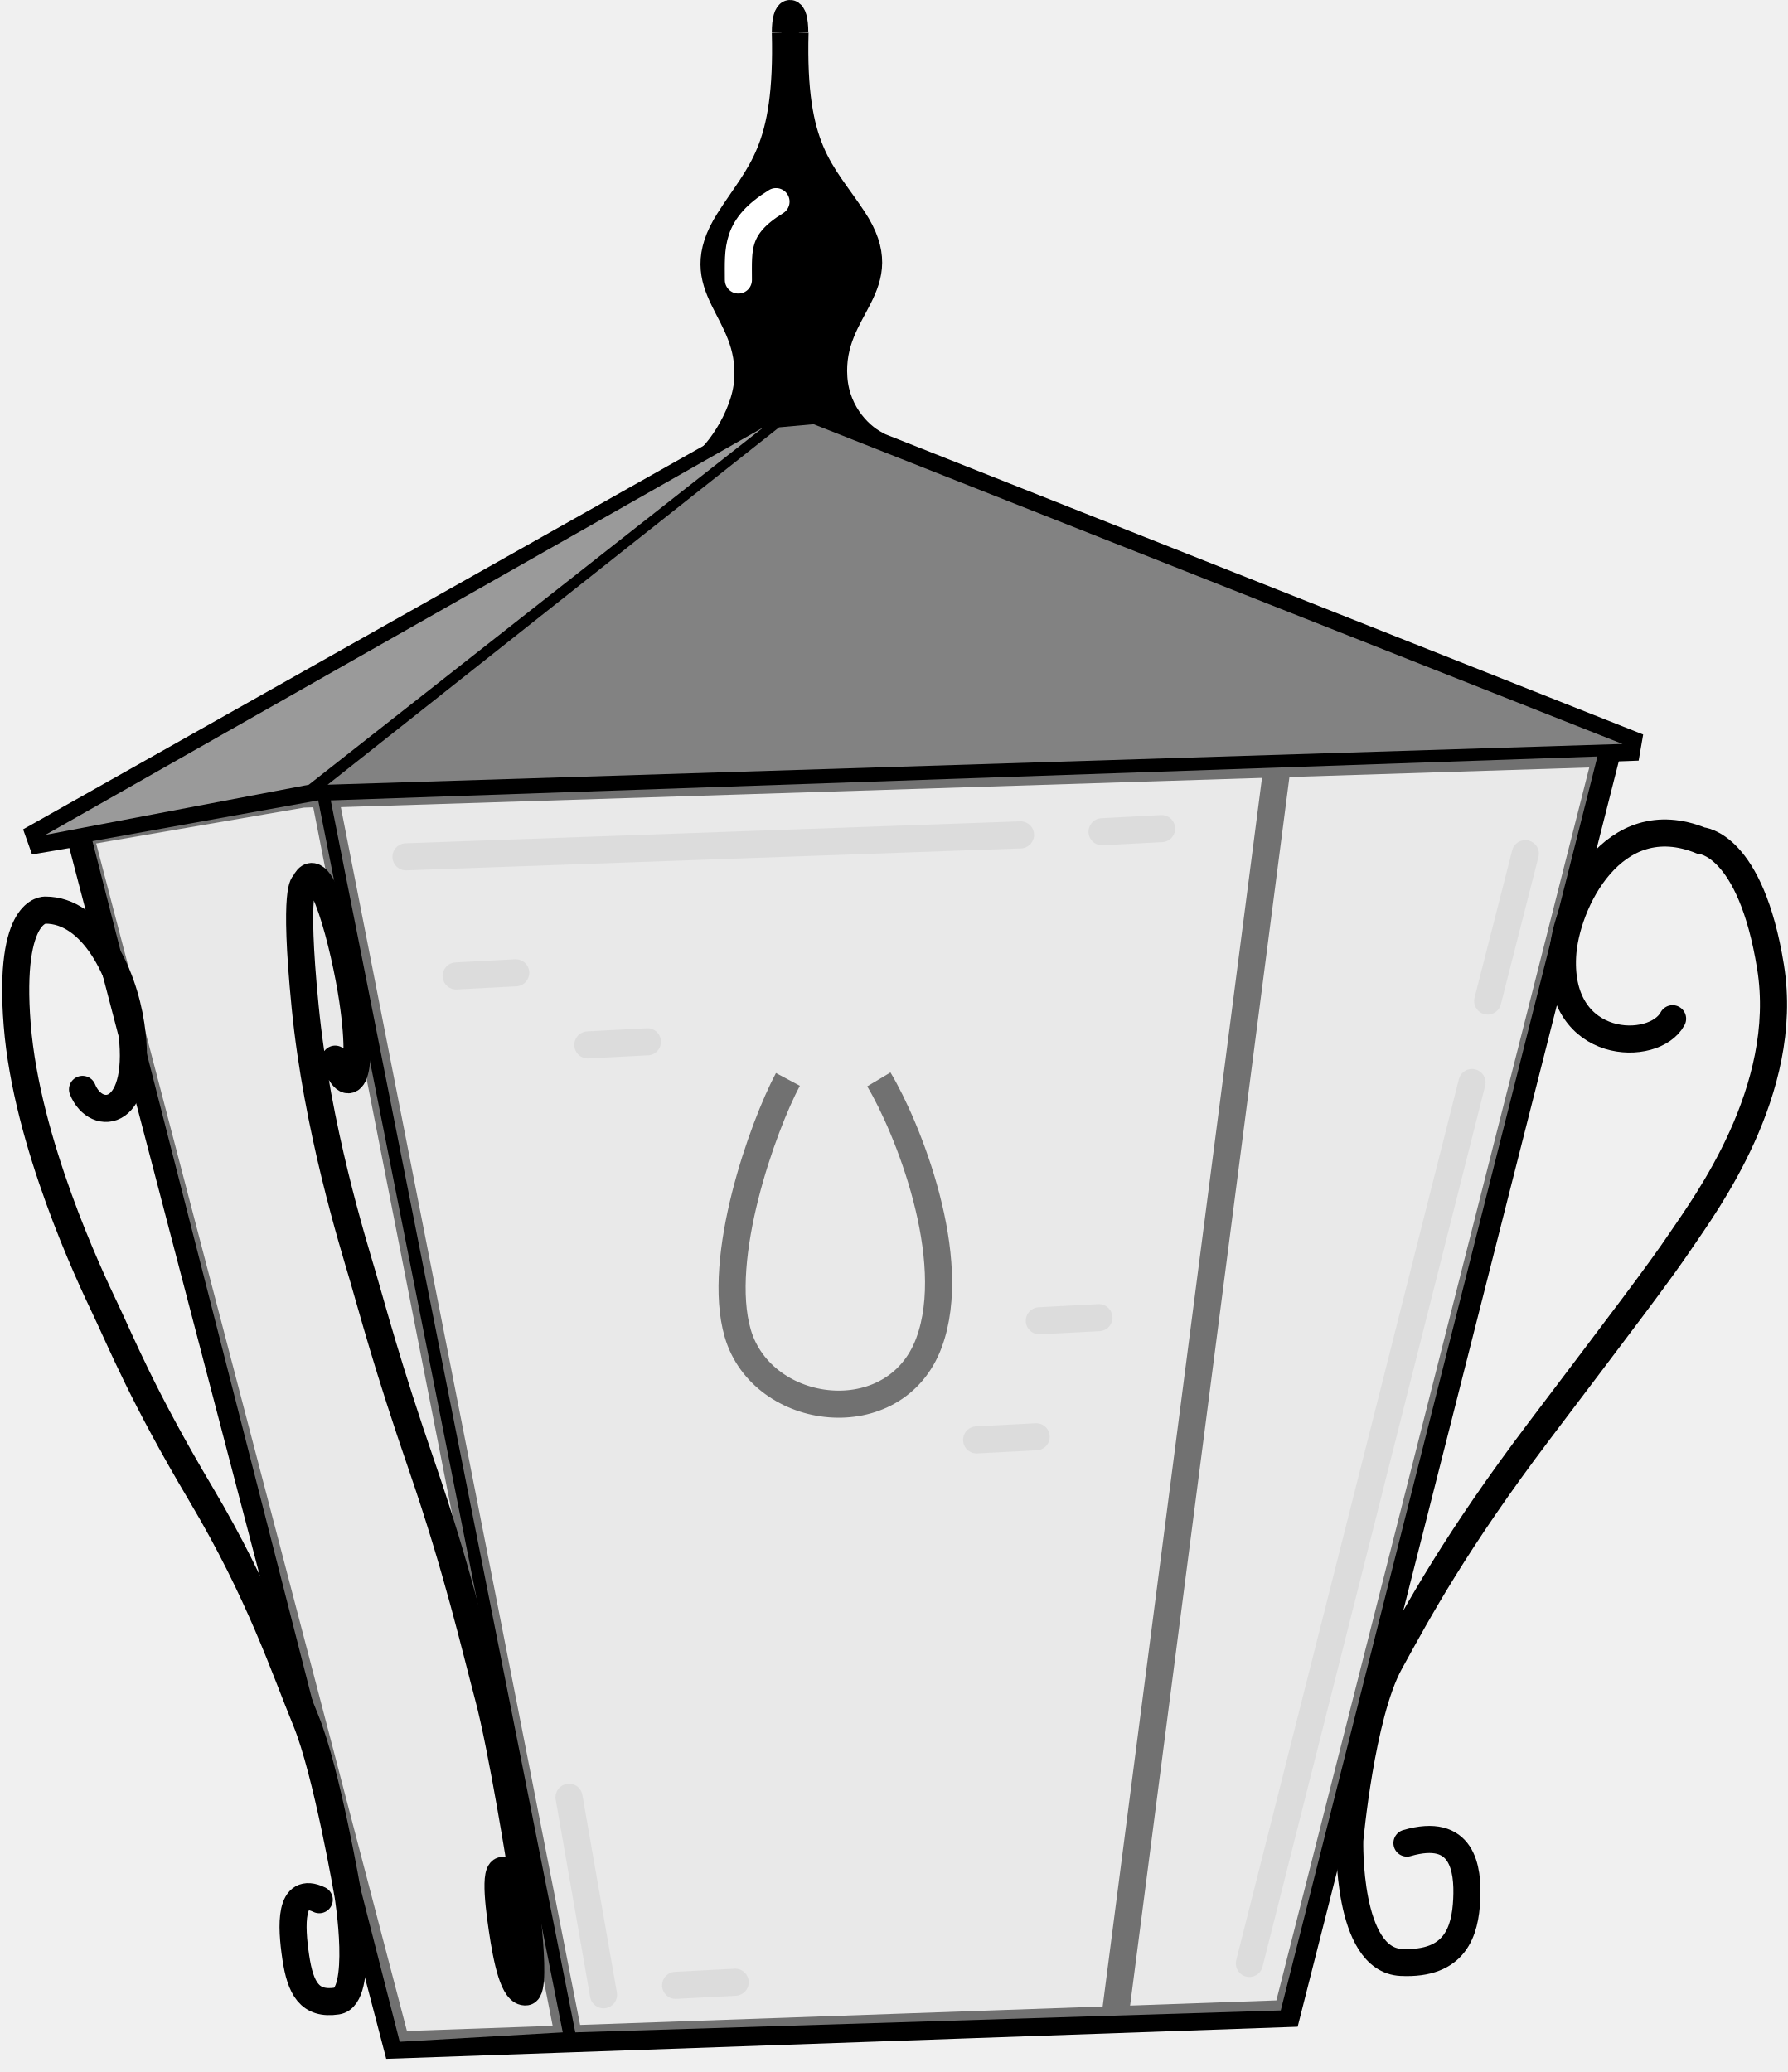
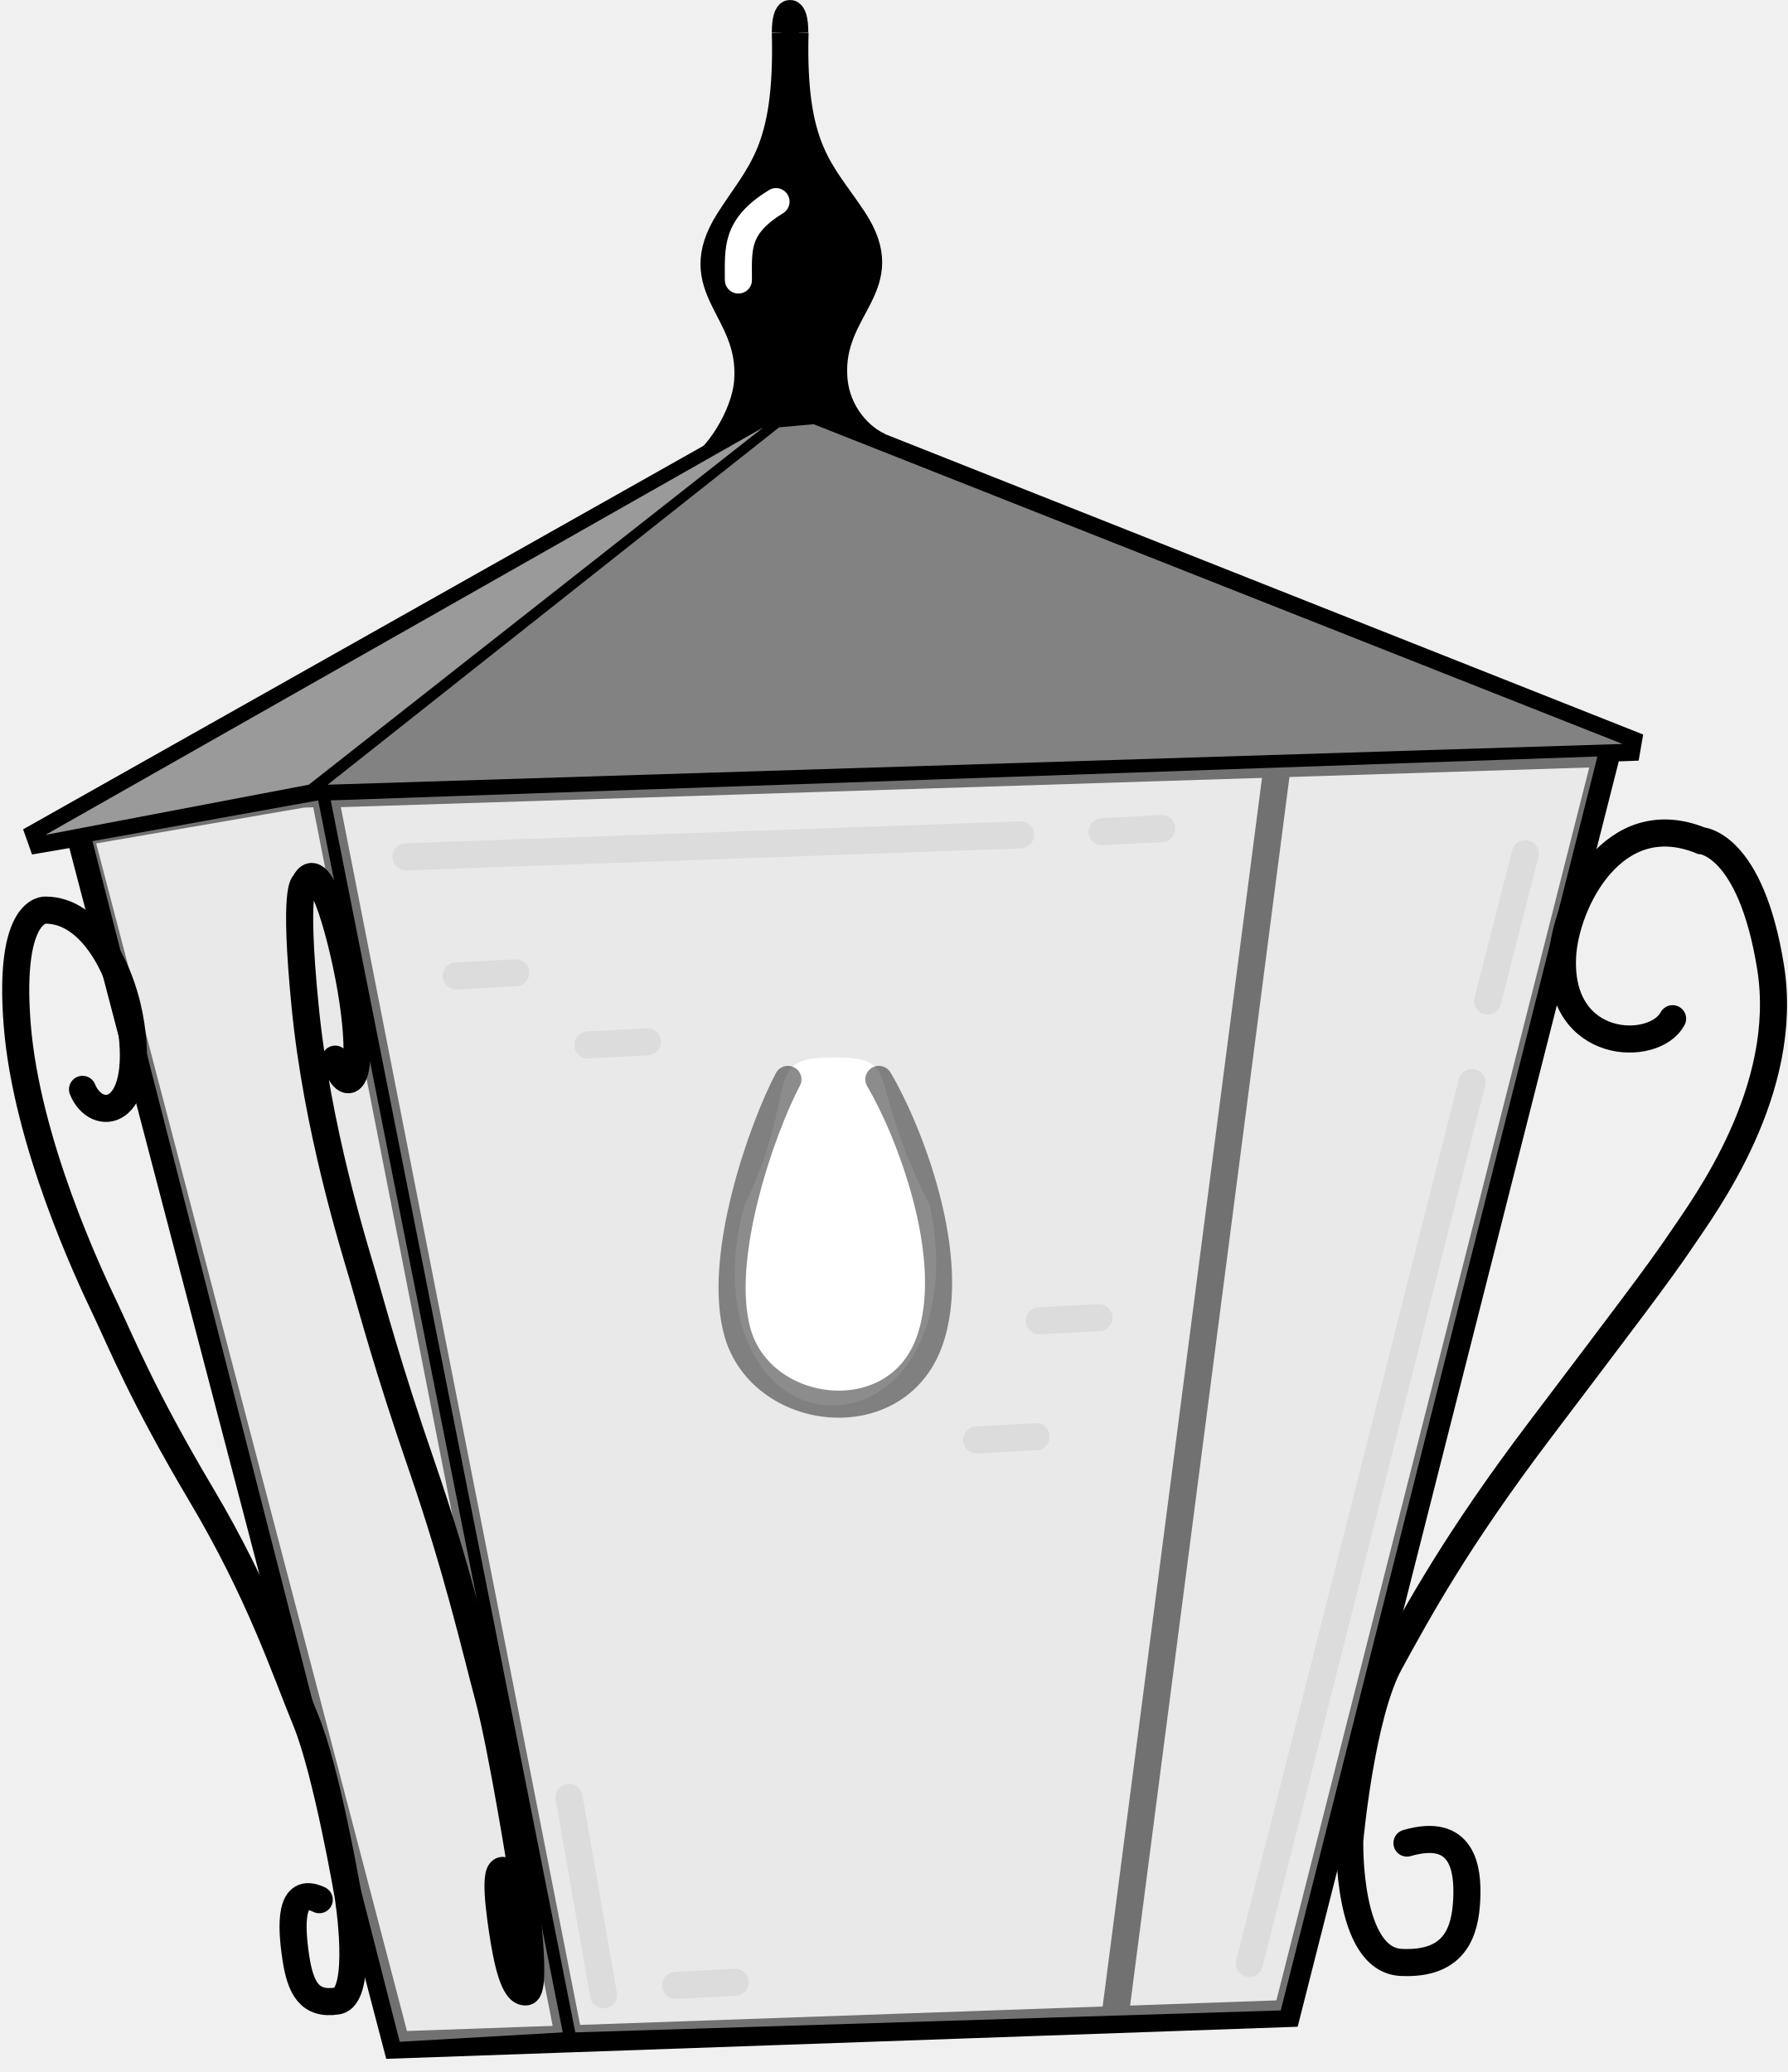
<svg xmlns="http://www.w3.org/2000/svg" width="132" height="153" viewBox="0 0 132 153" fill="none">
  <path d="M58.447 30.398L2.197 62.111L22.336 58.639M58.447 30.398L120.947 55.167L22.336 58.639M58.447 30.398L22.336 58.639" stroke="black" stroke-width="2" />
  <path d="M5.901 61.648L29.28 151L42.012 150.552M42.012 150.552L95.021 148.685L118.632 55.63L23.956 58.639L42.012 150.552Z" stroke="black" stroke-width="2" />
-   <path d="M58.172 79.704C56.32 83.176 52.848 92.898 54.468 98.454C56.284 104.68 66.095 105.881 68.588 99.148C70.903 92.898 66.968 83.176 64.885 79.704" stroke="black" stroke-width="2" />
  <path d="M82.29 149.148L94.327 56.324" stroke="black" stroke-width="2" />
-   <path d="M23.493 59.102L41.549 150.074L29.512 150.768L6.827 62.111L23.493 59.102Z" fill="#E2E2E2" fill-opacity="0.5" />
+   <path d="M23.493 59.102L41.549 150.074L29.512 150.769L6.827 62.111L23.493 59.102Z" fill="#E2E2E2" fill-opacity="0.5" />
  <path d="M117.938 55.861L94.558 148.454L42.475 150.074L24.419 59.102L117.938 55.861Z" fill="#E2E2E2" fill-opacity="0.5" />
-   <path d="M123.488 75.223C122.132 77.76 115.023 77.597 115.365 70.64C115.558 66.698 119.11 59.433 125.597 62.076C125.597 62.076 129.244 62.255 130.719 71.394C132.194 80.533 125.811 89.053 124.15 91.528C122.49 94.004 119.79 97.528 113.644 105.658C107.499 113.788 104.719 118.935 102.607 122.783C100.494 126.631 99.654 135.889 99.654 135.889C99.654 135.889 99.413 144.71 103.444 144.908C107.474 145.106 108.175 142.584 108.289 140.265C108.403 137.945 107.975 134.902 103.876 136.096" stroke="black" stroke-width="2" stroke-linecap="round" />
+   <path d="M68.632 88.963C70.484 97.296 66.826 103.778 61.456 103.778C56.087 103.778 52.66 97.065 54.975 88.963C59.142 80.398 56.087 78.083 61.456 78.083C66.826 78.083 63.771 79.472 68.632 88.963Z" fill="white" />
+   <path d="M58.172 79.704C56.32 83.176 52.848 92.898 54.468 98.454C56.284 104.68 66.095 105.881 68.588 99.148C70.903 92.898 66.968 83.176 64.885 79.704" stroke="black" stroke-opacity="0.45" stroke-width="2" stroke-linecap="round" />
+   <path d="M123.488 75.223C122.132 77.76 115.023 77.597 115.365 70.64C115.558 66.698 119.11 59.433 125.597 62.076C125.597 62.076 129.244 62.255 130.719 71.394C132.194 80.533 125.811 89.053 124.15 91.528C122.49 94.004 119.79 97.528 113.644 105.658C107.499 113.788 104.719 118.935 102.607 122.783C100.494 126.631 99.654 135.889 99.654 135.889C99.654 135.889 99.413 144.71 103.444 144.908C107.474 145.106 108.175 142.584 108.289 140.265C108.403 137.946 107.975 134.902 103.877 136.096" stroke="black" stroke-width="2" stroke-linecap="round" />
  <path d="M6.093 80.442C7.096 82.921 10.696 82.571 9.666 75.682C9.082 71.778 6.827 67.204 3.355 67.204C3.355 67.204 0.577 66.972 1.271 75.682C1.966 84.391 6.612 94.215 7.762 96.626C8.913 99.036 10.496 103.025 14.851 110.356C19.206 117.687 21.03 123.283 22.58 127.043C24.129 130.802 25.696 139.958 25.696 139.958C25.696 139.958 26.91 147.456 24.882 147.759C22.854 148.063 22.181 146.823 21.837 144.527C21.494 142.23 21.337 139.202 23.571 140.276" stroke="black" stroke-width="2" stroke-linecap="round" />
-   <path d="M24.745 78.209C25.406 80.726 27.055 80.667 26.038 73.815C25.461 69.932 23.647 62.731 22.478 65.24C22.478 65.24 21.645 65.363 22.529 74.336C23.413 83.309 26.062 91.787 26.786 94.247C27.51 96.707 28.559 100.753 31.16 108.304C33.76 115.855 35.047 121.5 36.062 125.318C37.077 129.136 38.522 138.259 38.522 138.259C38.522 138.259 39.767 146.945 38.846 147.082C37.925 147.218 37.42 144.725 37.081 142.441C36.742 140.157 36.432 137.169 37.557 138.402" stroke="black" stroke-width="2" stroke-linecap="round" />
+   <path d="M24.745 78.209C25.406 80.726 27.055 80.667 26.038 73.815C25.461 69.932 23.647 62.731 22.478 65.24C22.478 65.24 21.645 65.363 22.529 74.336C23.413 83.309 26.062 91.787 26.786 94.247C27.51 96.707 28.559 100.754 31.16 108.304C33.76 115.855 35.047 121.5 36.062 125.318C37.077 129.136 38.522 138.259 38.522 138.259C38.522 138.259 39.767 146.945 38.846 147.082C37.925 147.218 37.42 144.725 37.081 142.441C36.742 140.157 36.432 137.169 37.557 138.402" stroke="black" stroke-width="2" stroke-linecap="round" />
  <path d="M51.503 34.565C52.737 34.025 55.021 30.861 55.206 28.083C55.561 22.759 50.577 21.37 53.818 16.278C56.109 12.677 58.216 11.185 57.984 2.389" stroke="black" stroke-width="2" />
-   <path d="M64.928 32.944C63.655 32.408 61.754 30.653 61.563 27.896C61.196 22.611 66.34 21.232 62.996 16.176C60.631 12.602 58.458 11.121 58.697 2.389" stroke="black" stroke-width="2" />
-   <path d="M58.678 2.389C58.678 0.537 57.984 0.537 57.984 2.389" stroke="black" stroke-width="2" />
-   <path d="M58.216 4.241L58.91 7.713L60.762 12.806L63.077 15.352L64.234 18.824L63.771 21.833L62.151 24.611L61.456 28.315L63.077 32.019L58.679 31.555L53.818 32.481L55.669 28.315L54.975 24.611L53.355 22.065L53.024 18.824L54.049 15.352L55.901 12.806L57.753 7.713L58.216 4.241Z" fill="black" />
-   <path d="M56.364 31.555L22.799 57.944L3.354 61.648L56.364 31.555Z" fill="#9A9A9A" />
-   <path d="M57.521 31.555L60.067 31.324L119.79 54.935L24.188 57.944L57.521 31.555Z" fill="#828282" />
+   <path d="M64.929 32.944C63.655 32.408 61.754 30.653 61.563 27.896C61.197 22.611 66.34 21.232 62.996 16.176C60.631 12.602 58.458 11.121 58.697 2.389" stroke="black" stroke-width="2" />
+   <path d="M58.679 2.389C58.679 0.537 57.984 0.537 57.984 2.389" stroke="black" stroke-width="2" />
+   <path d="M58.216 4.241L58.91 7.713L60.762 12.806L63.077 15.352L64.234 18.824L63.771 21.833L62.151 24.611L61.456 28.315L63.077 32.019L58.679 31.556L53.818 32.481L55.669 28.315L54.975 24.611L53.355 22.065L53.024 18.824L54.049 15.352L55.901 12.806L57.753 7.713L58.216 4.241Z" fill="black" />
+   <path d="M56.364 31.555L22.799 57.944L3.355 61.648L56.364 31.555Z" fill="#9A9A9A" />
+   <path d="M57.521 31.555L60.068 31.324L119.79 54.935L24.188 57.944L57.521 31.555Z" fill="#828282" />
  <path d="M57.294 14.889C54.285 16.741 54.516 18.361 54.516 20.676" stroke="white" stroke-width="2" stroke-linecap="round" />
-   <path d="M108.679 79.935L92.243 144.982" stroke="#D1D1D1" stroke-opacity="0.5" stroke-width="2" stroke-linecap="round" />
+   <path d="M108.679 79.935L92.243 144.981" stroke="#D1D1D1" stroke-opacity="0.5" stroke-width="2" stroke-linecap="round" />
  <path d="M112.614 63.037L109.836 73.917" stroke="#D1D1D1" stroke-opacity="0.5" stroke-width="2" stroke-linecap="round" />
  <path d="M42.012 132.713L44.558 147.296" stroke="#D1D1D1" stroke-opacity="0.5" stroke-width="2" stroke-linecap="round" />
  <path d="M75.345 61.648L29.975 63.269" stroke="#D1D1D1" stroke-opacity="0.5" stroke-width="2" stroke-linecap="round" />
  <path d="M38.077 71.833L33.679 72.065" stroke="#D1D1D1" stroke-opacity="0.5" stroke-width="2" stroke-linecap="round" />
  <path d="M76.503 106.093L72.105 106.324" stroke="#D1D1D1" stroke-opacity="0.5" stroke-width="2" stroke-linecap="round" />
  <path d="M81.132 97.296L76.734 97.528" stroke="#D1D1D1" stroke-opacity="0.5" stroke-width="2" stroke-linecap="round" />
  <path d="M85.762 61.185L81.364 61.417" stroke="#D1D1D1" stroke-opacity="0.5" stroke-width="2" stroke-linecap="round" />
  <path d="M54.28 146.37L49.882 146.602" stroke="#D1D1D1" stroke-opacity="0.5" stroke-width="2" stroke-linecap="round" />
  <path d="M47.799 76.926L43.401 77.157" stroke="#D1D1D1" stroke-opacity="0.5" stroke-width="2" stroke-linecap="round" />
</svg>
